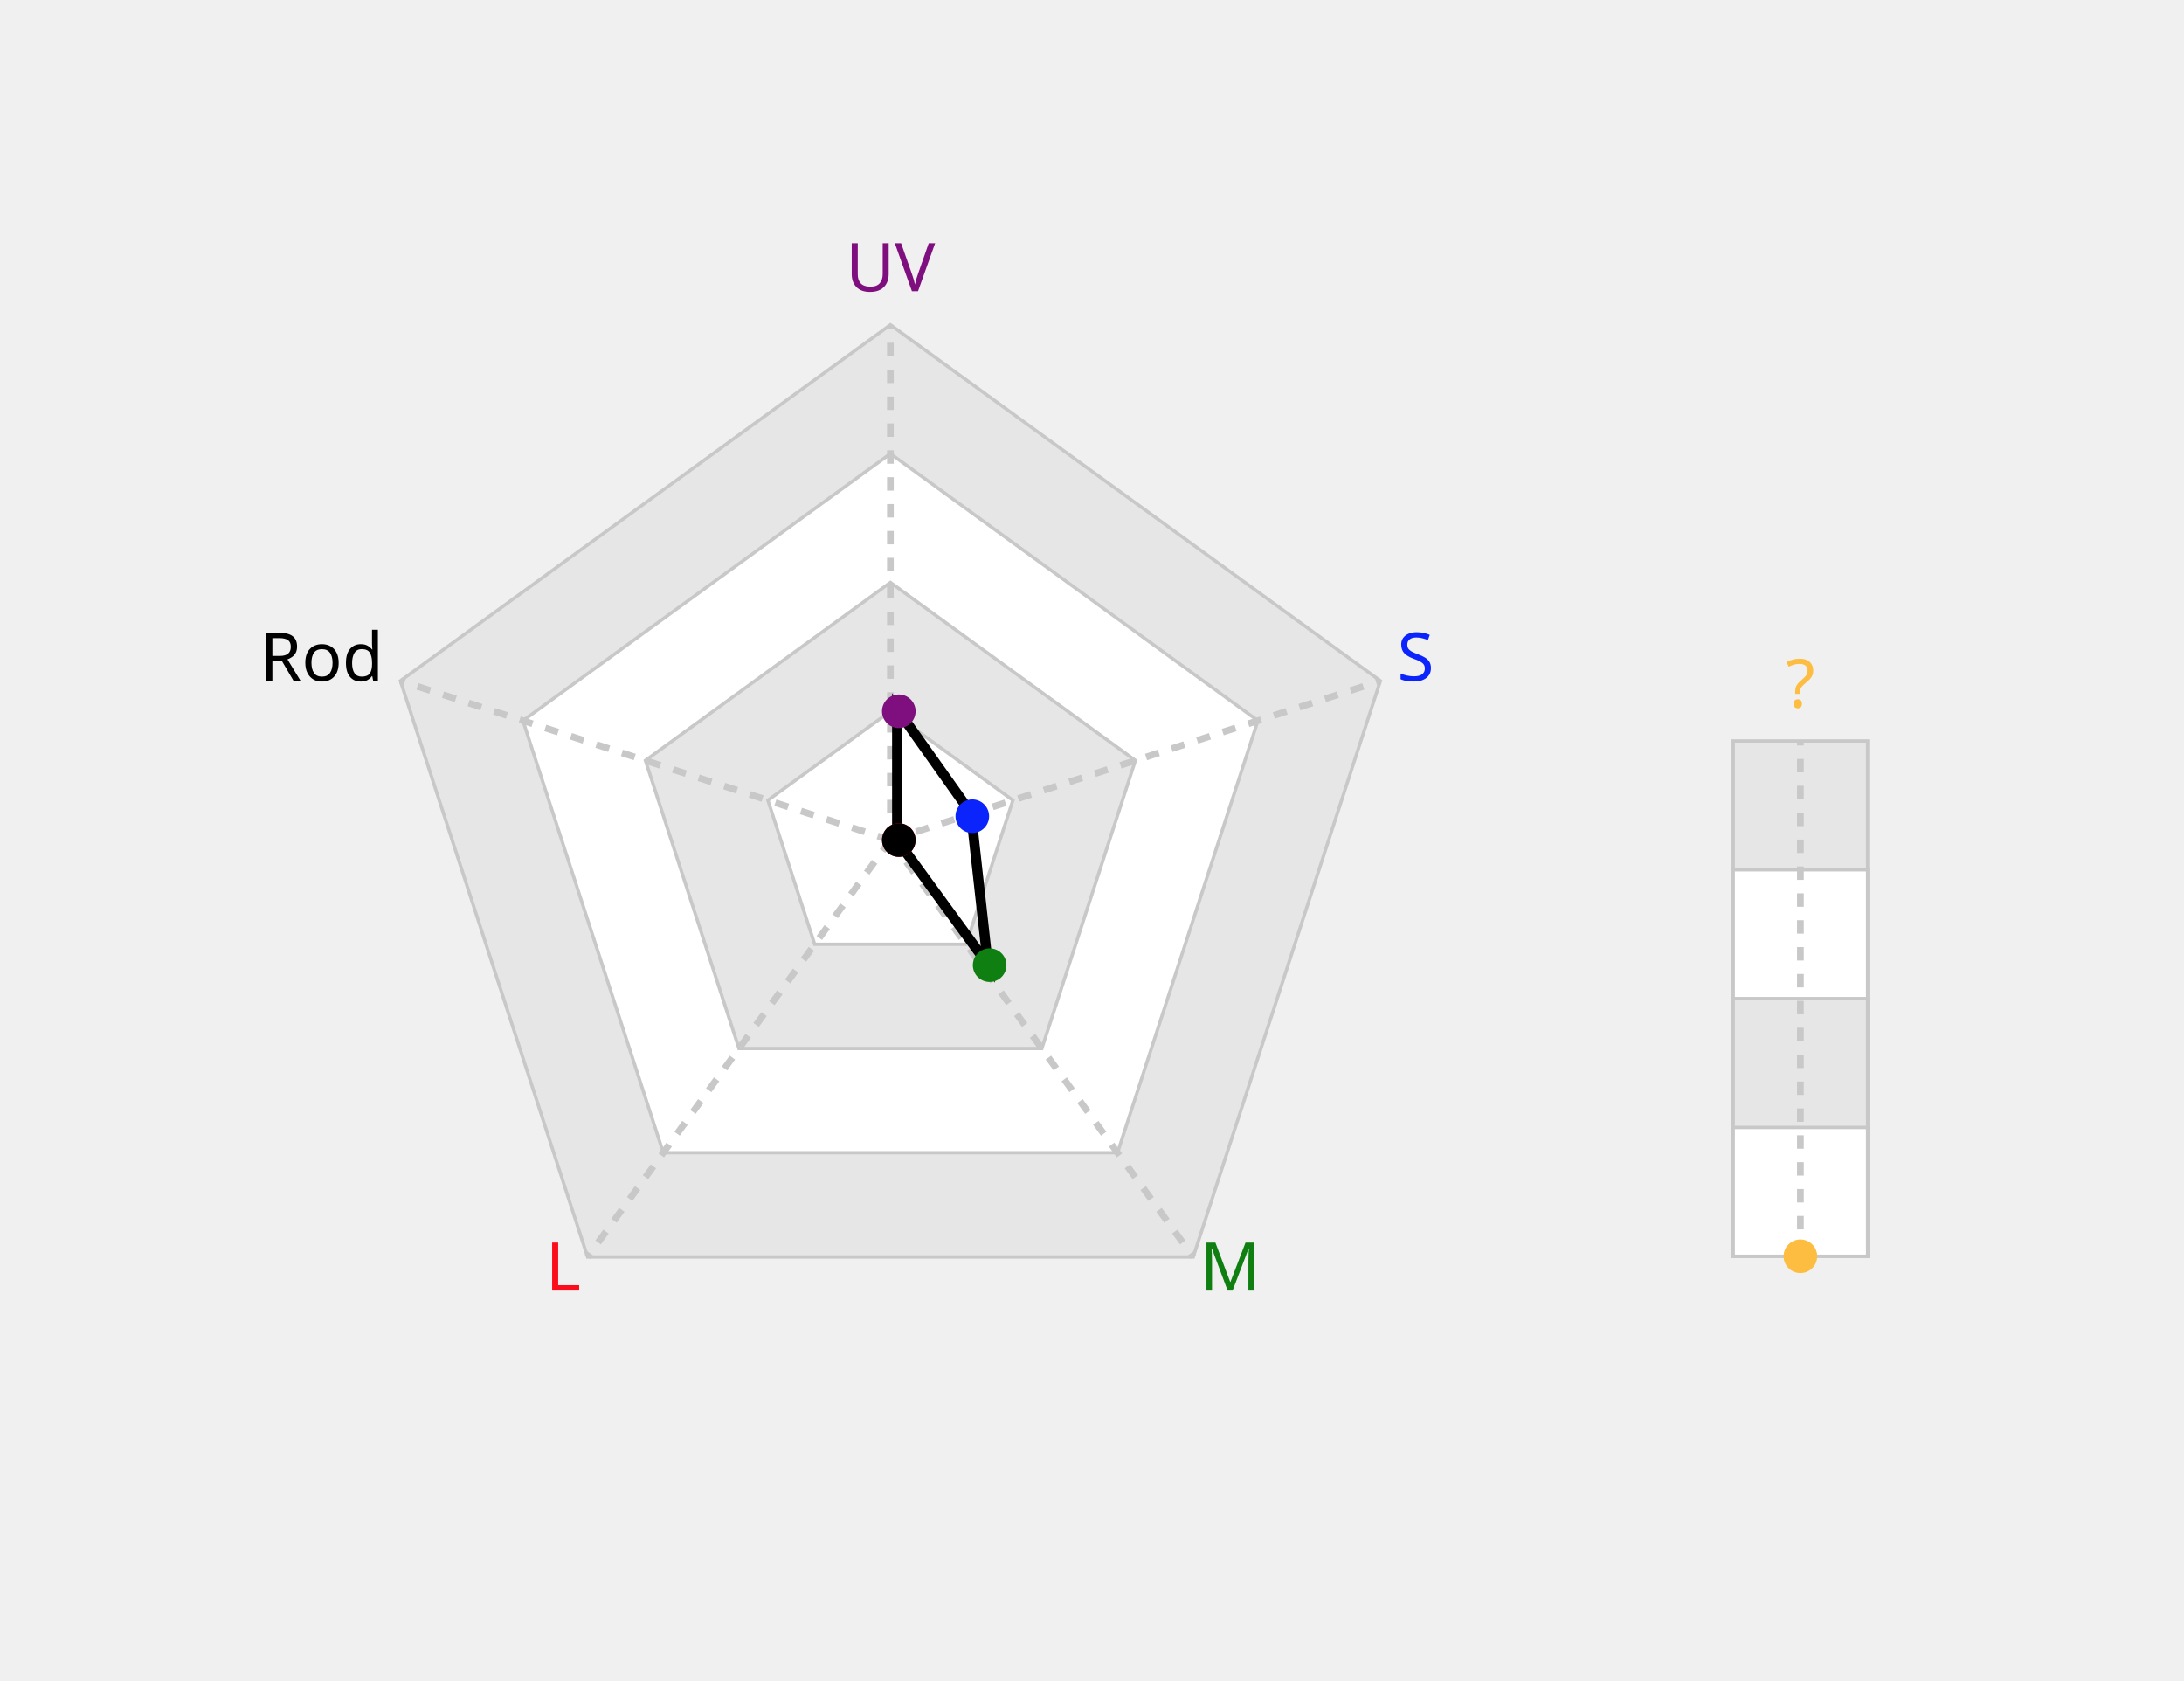
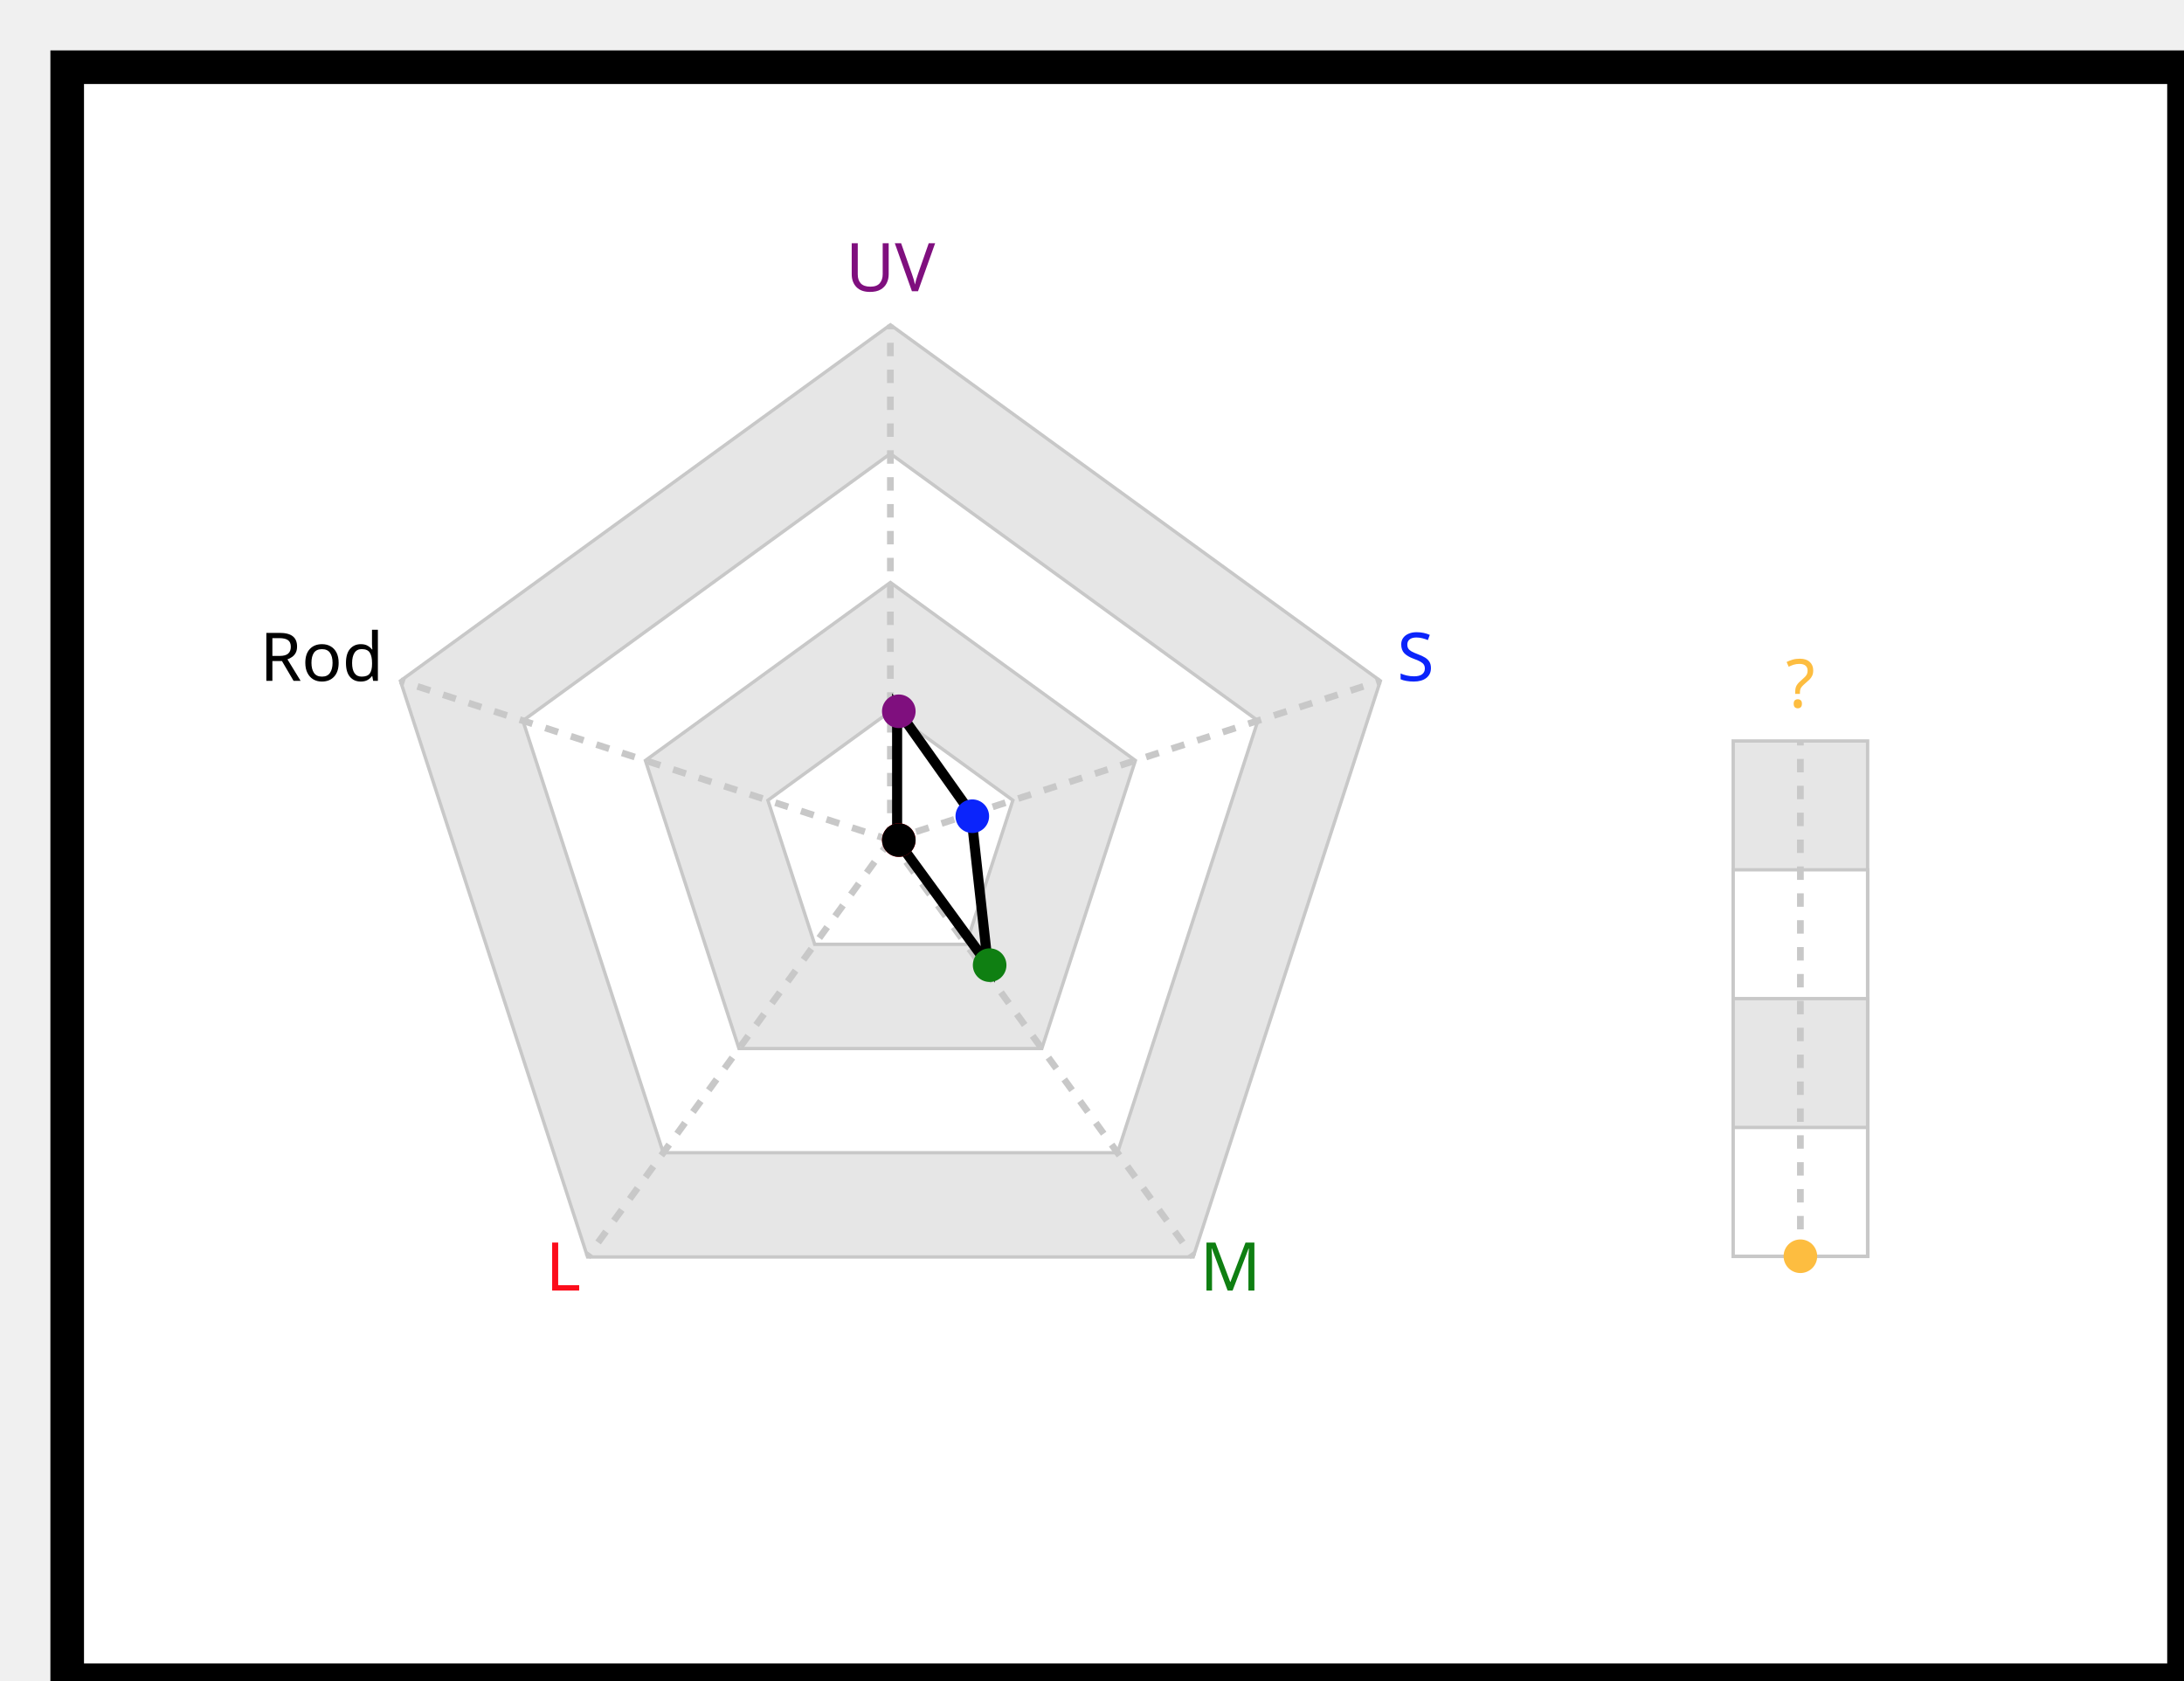
- <svg xmlns="http://www.w3.org/2000/svg" baseProfile="full" height="500" version="1.1" width="650">
+ <svg xmlns="http://www.w3.org/2000/svg" baseProfile="full" height="500" id="eel" version="1.1" width="650">
  <defs />
-   <polygon fill="rgb(230,230,230)" id="axGonMinor" points="265.0,96.667 410.829,202.617 355.127,374.049 174.873,374.049 119.171,202.617" stroke="rgb(200,200,200)" stroke-width="1" />
-   <polygon fill="rgb(255,255,255)" id="axGon" points="265.0,135.0 374.371,214.463 332.595,343.037 197.405,343.037 155.629,214.463" stroke="rgb(200,200,200)" stroke-width="1" />
-   <polygon fill="rgb(230,230,230)" id="axGonMinor" points="265.0,173.333 337.914,226.309 310.064,312.025 219.936,312.025 192.086,226.309" stroke="rgb(200,200,200)" stroke-width="1" />
-   <polygon fill="rgb(255,255,255)" id="axGon" points="265.0,211.667 301.457,238.154 287.532,281.012 242.468,281.012 228.543,238.154" stroke="rgb(200,200,200)" stroke-width="1" />
-   <rect fill="rgb(230,230,230)" height="153.333" id="zaxGonMinor" stroke="rgb(200,200,200)" stroke-width="1" width="40" x="515.833" y="220.506" />
-   <rect fill="rgb(255,255,255)" height="115.0" id="zaxGon" stroke="rgb(200,200,200)" stroke-width="1" width="40" x="515.833" y="258.839" />
-   <rect fill="rgb(230,230,230)" height="76.667" id="zaxGonMinor" stroke="rgb(200,200,200)" stroke-width="1" width="40" x="515.833" y="297.172" />
-   <rect fill="rgb(255,255,255)" height="38.333" id="zaxGon" stroke="rgb(200,200,200)" stroke-width="1" width="40" x="515.833" y="335.506" />
-   <line id="ax" stroke="rgb(200,200,200)" stroke-dasharray="4" stroke-width="2" x1="535.833" x2="535.833" y1="373.839" y2="220.506" />
+   <rect fill="white" height="480" stroke="rgb(0,0,0)" stroke-width="10" width="630" x="20" y="20" />
+   <polygon fill="rgb(230,230,230)" points="265.0,96.667 410.829,202.617 355.127,374.049 174.873,374.049 119.171,202.617" stroke="rgb(200,200,200)" stroke-width="1" />
+   <polygon fill="rgb(255,255,255)" points="265.0,135.0 374.371,214.463 332.595,343.037 197.405,343.037 155.629,214.463" stroke="rgb(200,200,200)" stroke-width="1" />
+   <polygon fill="rgb(230,230,230)" points="265.0,173.333 337.914,226.309 310.064,312.025 219.936,312.025 192.086,226.309" stroke="rgb(200,200,200)" stroke-width="1" />
+   <polygon fill="rgb(255,255,255)" points="265.0,211.667 301.457,238.154 287.532,281.012 242.468,281.012 228.543,238.154" stroke="rgb(200,200,200)" stroke-width="1" />
+   <rect fill="rgb(230,230,230)" height="153.333" stroke="rgb(200,200,200)" stroke-width="1" width="40" x="515.833" y="220.506" />
+   <rect fill="rgb(255,255,255)" height="115.0" stroke="rgb(200,200,200)" stroke-width="1" width="40" x="515.833" y="258.839" />
+   <rect fill="rgb(230,230,230)" height="76.667" stroke="rgb(200,200,200)" stroke-width="1" width="40" x="515.833" y="297.172" />
+   <rect fill="rgb(255,255,255)" height="38.333" stroke="rgb(200,200,200)" stroke-width="1" width="40" x="515.833" y="335.506" />
+   <line stroke="rgb(200,200,200)" stroke-dasharray="4" stroke-width="2" x1="535.833" x2="535.833" y1="373.839" y2="220.506" />
  <text fill="rgb(253,189,64)" font-family="sans-serif" font-size="20" text-anchor="middle" transform="translate(0,-10)" x="535.833" y="220.506">?</text>
-   <line id="ax" stroke="rgb(200,200,200)" stroke-dasharray="4" stroke-width="2" transform="rotate(0.0,265.0,250.0)" x1="265.0" x2="265.0" y1="250.0" y2="96.667" />
+   <line stroke="rgb(200,200,200)" stroke-dasharray="4" stroke-width="2" transform="rotate(0.0,265.0,250.0)" x1="265.0" x2="265.0" y1="250.0" y2="96.667" />
  <text alignment-baseline="middle" fill="rgb(127,15,126)" font-family="sans-serif" font-size="20" text-anchor="middle" transform="translate(0,-10)" x="265.0" y="96.667">UV</text>
-   <line id="ax" stroke="rgb(200,200,200)" stroke-dasharray="4" stroke-width="2" transform="rotate(72.0,265.0,250.0)" x1="265.0" x2="265.0" y1="250.0" y2="96.667" />
-   <text alignment-baseline="middle" fill="rgb(11,36,251)" font-family="sans-serif" font-size="20" text-anchor="start" transform="translate(+5,0)" x="410.829" y="202.617">S</text>
-   <line id="ax" stroke="rgb(200,200,200)" stroke-dasharray="4" stroke-width="2" transform="rotate(144.0,265.0,250.0)" x1="265.0" x2="265.0" y1="250.0" y2="96.667" />
+   <line stroke="rgb(200,200,200)" stroke-dasharray="4" stroke-width="2" transform="rotate(72.0,265.0,250.0)" x1="265.0" x2="265.0" y1="250.0" y2="96.667" />
+   <text alignment-baseline="middle" fill="rgb(11,36,251)" font-family="sans-serif" font-size="20" text-anchor="start" transform="translate(5,0)" x="410.829" y="202.617">S</text>
+   <line stroke="rgb(200,200,200)" stroke-dasharray="4" stroke-width="2" transform="rotate(144.0,265.0,250.0)" x1="265.0" x2="265.0" y1="250.0" y2="96.667" />
  <text alignment-baseline="middle" fill="rgb(15,127,18)" font-family="sans-serif" font-size="20" text-anchor="start" transform="translate(2,10)" x="355.127" y="374.049">M</text>
-   <line id="ax" stroke="rgb(200,200,200)" stroke-dasharray="4" stroke-width="2" transform="rotate(216.0,265.0,250.0)" x1="265.0" x2="265.0" y1="250.0" y2="96.667" />
+   <line stroke="rgb(200,200,200)" stroke-dasharray="4" stroke-width="2" transform="rotate(216.0,265.0,250.0)" x1="265.0" x2="265.0" y1="250.0" y2="96.667" />
  <text alignment-baseline="middle" fill="rgb(252,13,27)" font-family="sans-serif" font-size="20" text-anchor="end" transform="translate(-2,10)" x="174.873" y="374.049">L</text>
-   <line id="ax" stroke="rgb(200,200,200)" stroke-dasharray="4" stroke-width="2" transform="rotate(288.0,265.0,250.0)" x1="265.0" x2="265.0" y1="250.0" y2="96.667" />
+   <line stroke="rgb(200,200,200)" stroke-dasharray="4" stroke-width="2" transform="rotate(288.0,265.0,250.0)" x1="265.0" x2="265.0" y1="250.0" y2="96.667" />
  <text alignment-baseline="middle" fill="rgb(0,0,0)" font-family="sans-serif" font-size="20" text-anchor="end" transform="translate(-5,0)" x="119.171" y="202.617">Rod</text>
-   <path d="M267,211 L289,242 L294,287 L267,250 L267,250 Z" fill="none" id="cellGon" stroke="rgb(0,0,0)" stroke-linecap="round" stroke-opacity="1" stroke-width="3" />
-   <circle cx="267.5" cy="211.667" fill="rgb(127,15,126)" id="uDat" r="5" stroke="none" stroke-width="4" transform="rotate(0.0,267.5,250.0)" />
-   <circle cx="267.5" cy="227.0" fill="rgb(11,36,251)" id="sDat" r="5" stroke="none" stroke-width="4" transform="rotate(72.0,267.5,250.0)" />
-   <circle cx="267.5" cy="204.0" fill="rgb(15,127,18)" id="mDat" r="5" stroke="none" stroke-width="4" transform="rotate(144.0,267.5,250.0)" />
-   <circle cx="267.5" cy="250.0" fill="rgb(252,13,27)" id="lDat" r="5" stroke="none" stroke-width="4" transform="rotate(216.0,267.5,250.0)" />
-   <circle cx="267.5" cy="250.0" fill="rgb(0,0,0)" id="rDat" r="5" stroke="none" stroke-width="4" transform="rotate(288.0,267.5,250.0)" />
-   <circle cx="535.833" cy="373.839" fill="rgb(253,189,64)" id="zDat" r="5" stroke="none" stroke-width="4" transform="rotate(0,535.8333,250.0)" />
+   <path d="M267,211 L289,242 L294,287 L267,250 L267,250 Z" fill="none" stroke="rgb(0,0,0)" stroke-linecap="round" stroke-opacity="1" stroke-width="3" />
+   <circle cx="267.5" cy="211.667" fill="rgb(127,15,126)" r="5" stroke="none" stroke-width="4" transform="rotate(0.0,267.5,250.0)" />
+   <circle cx="267.5" cy="227.0" fill="rgb(11,36,251)" r="5" stroke="none" stroke-width="4" transform="rotate(72.0,267.5,250.0)" />
+   <circle cx="267.5" cy="204.0" fill="rgb(15,127,18)" r="5" stroke="none" stroke-width="4" transform="rotate(144.0,267.5,250.0)" />
+   <circle cx="267.5" cy="250.0" fill="rgb(252,13,27)" r="5" stroke="none" stroke-width="4" transform="rotate(216.0,267.5,250.0)" />
+   <circle cx="267.5" cy="250.0" fill="rgb(0,0,0)" r="5" stroke="none" stroke-width="4" transform="rotate(288.0,267.5,250.0)" />
+   <circle cx="535.833" cy="373.839" fill="rgb(253,189,64)" r="5" stroke="none" stroke-width="4" transform="rotate(0,535.8333,250.0)" />
</svg>
